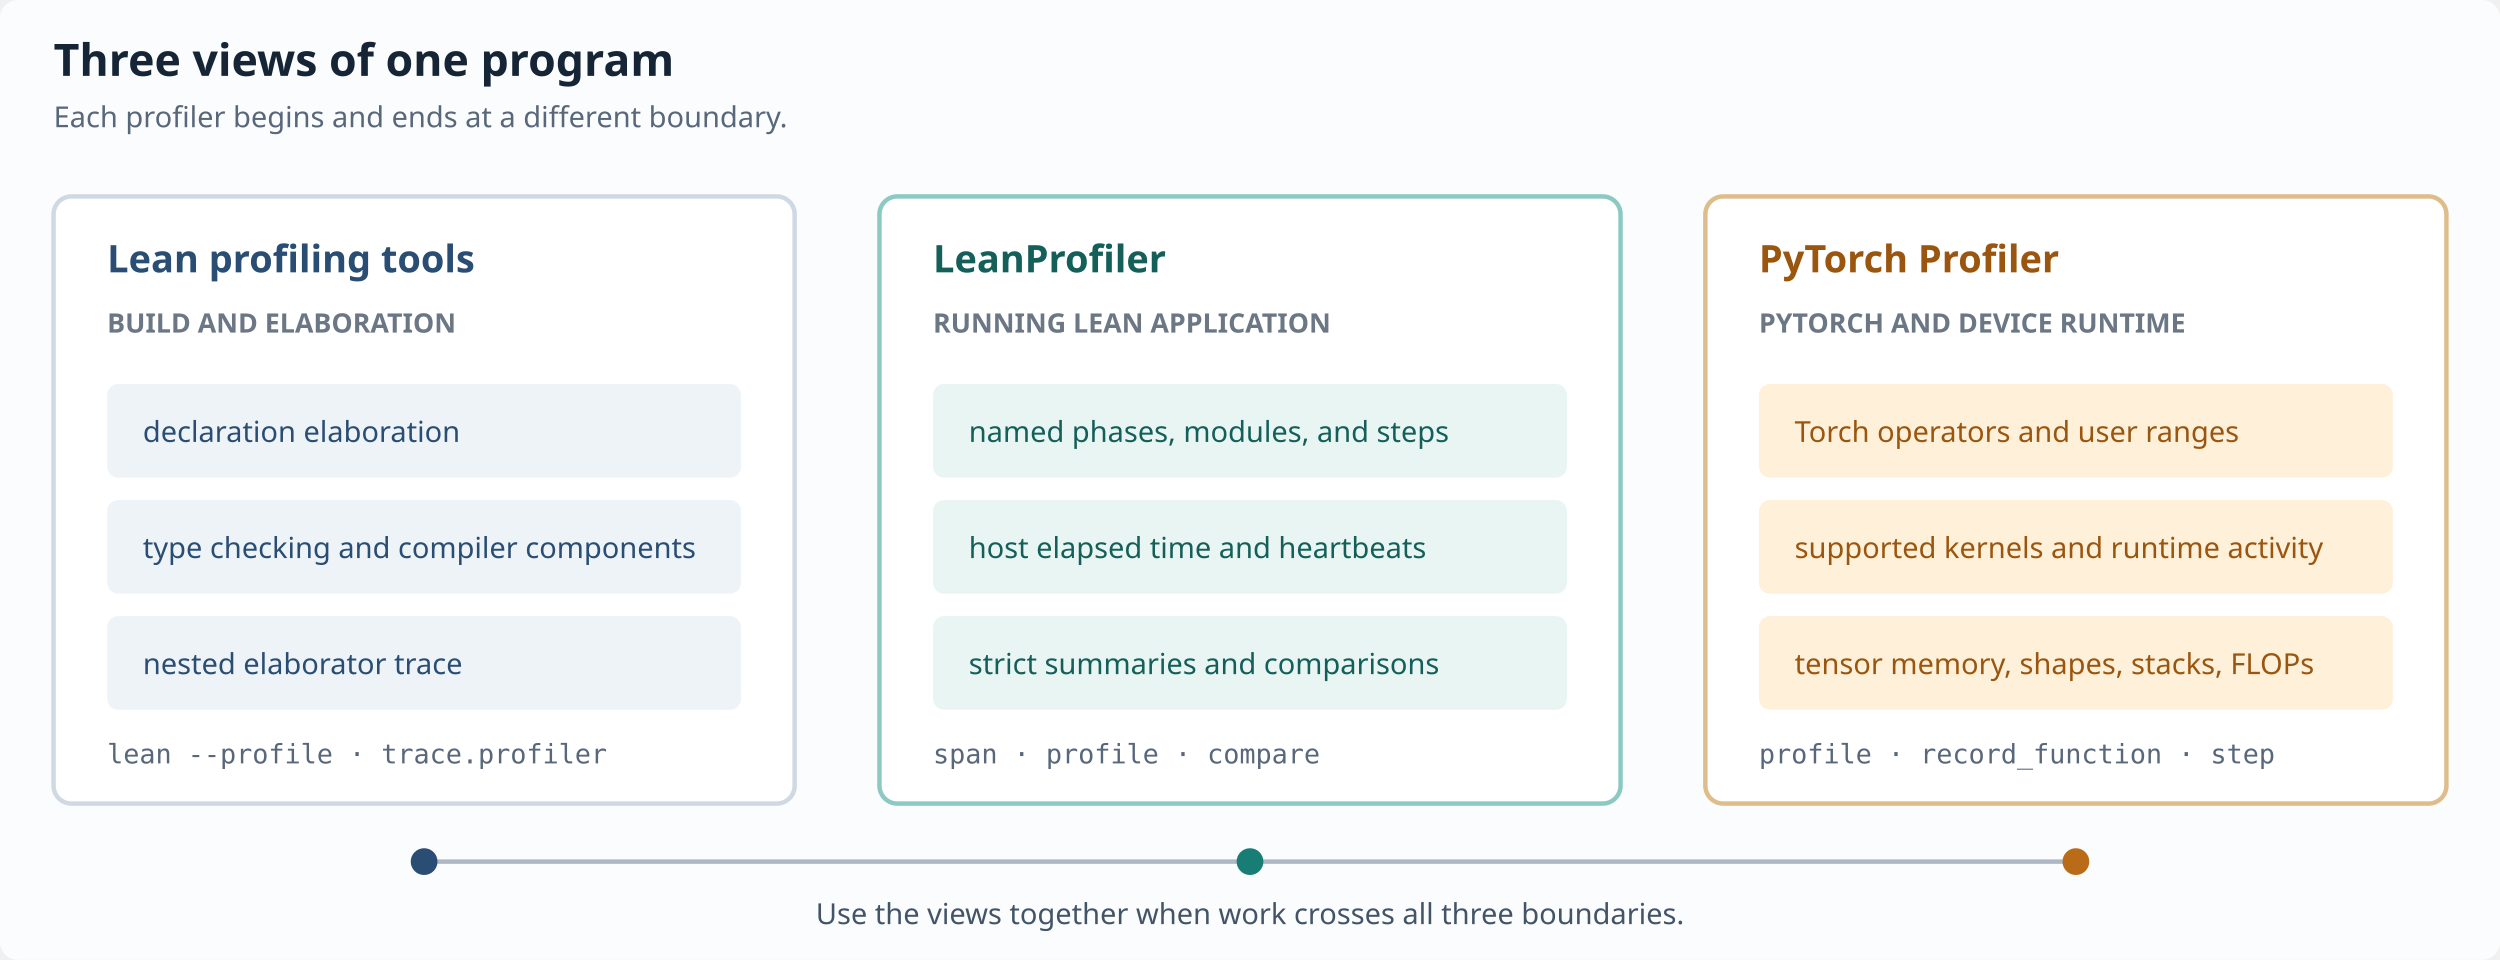
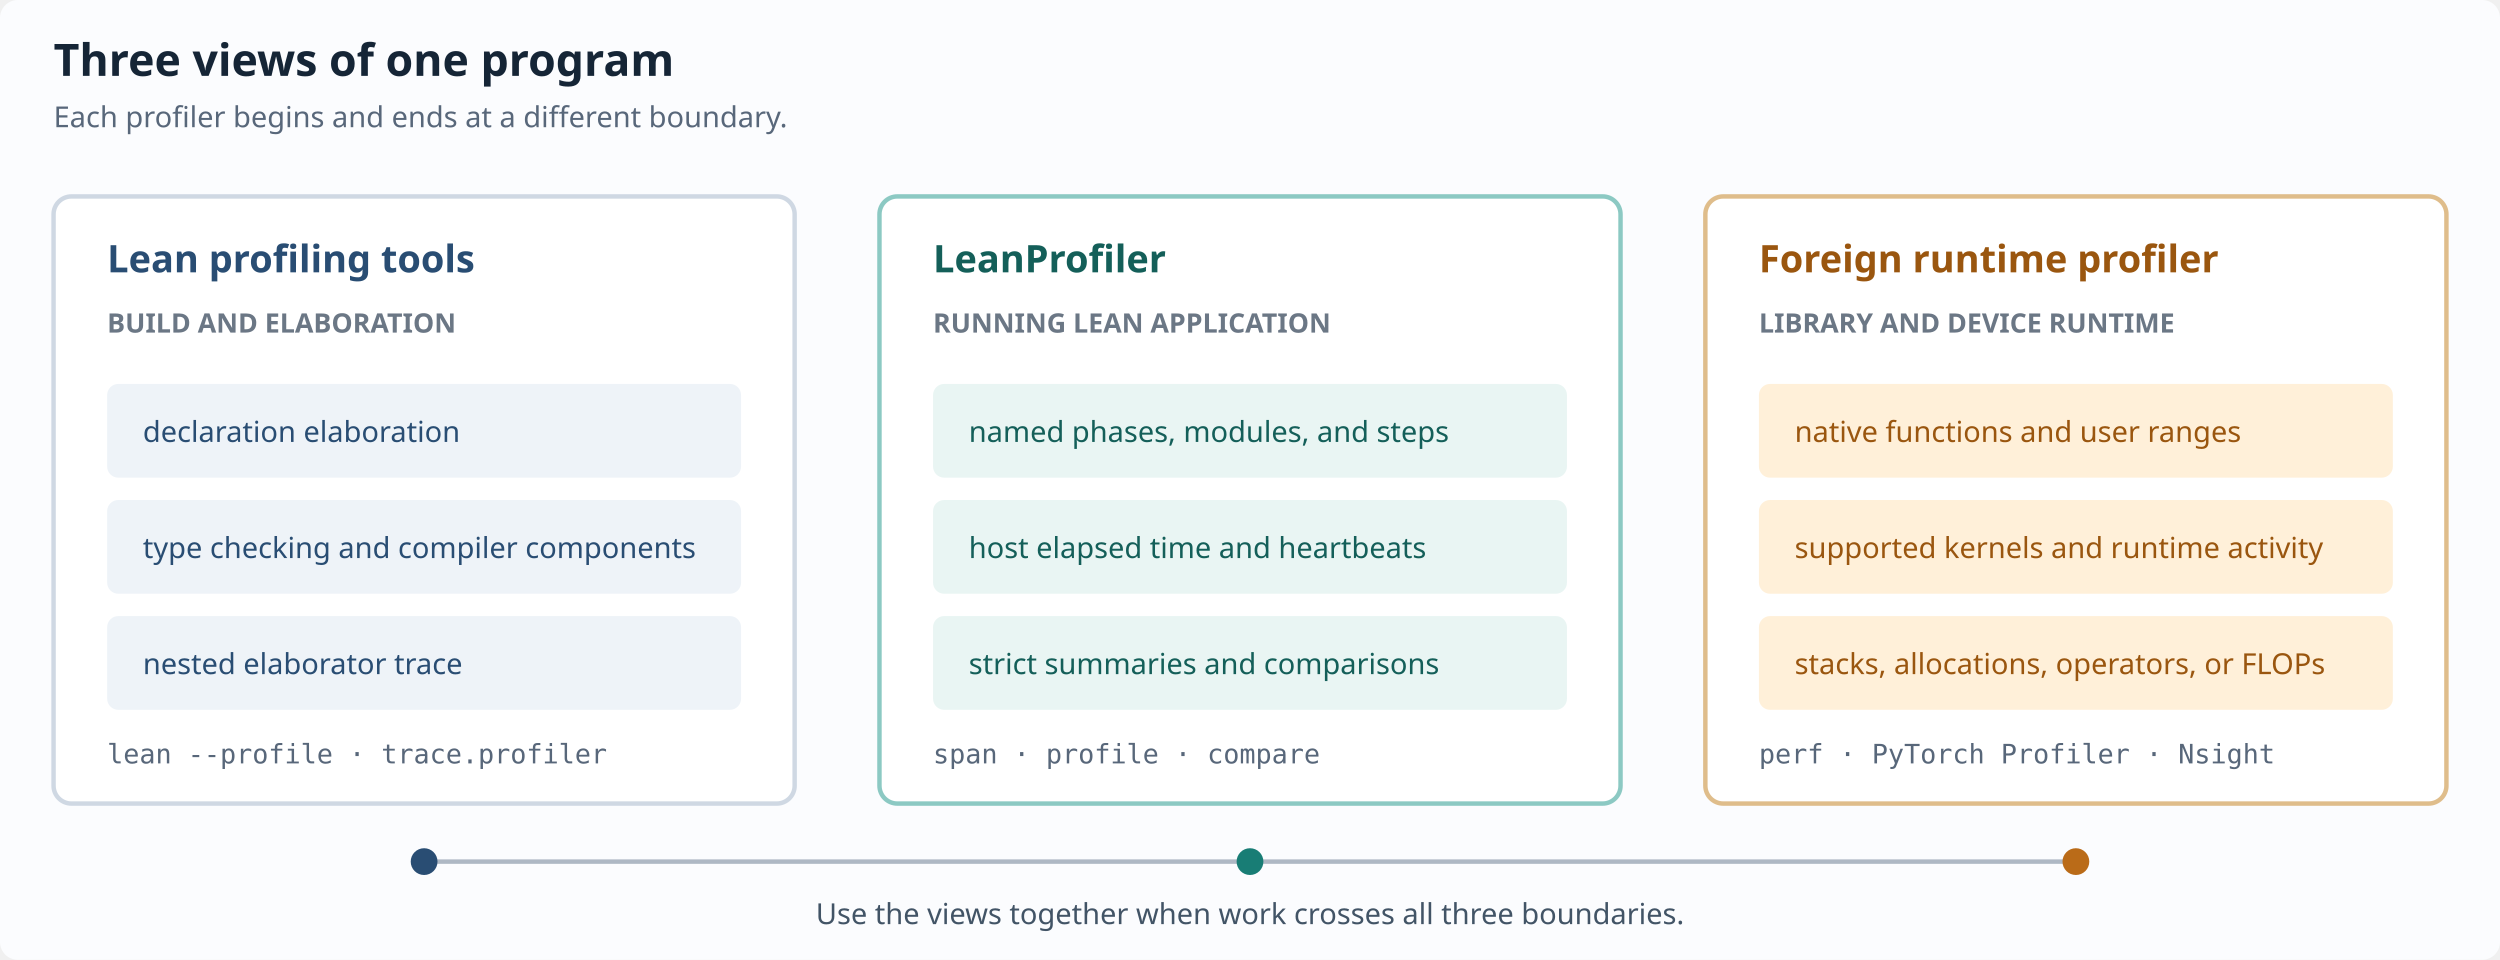
<svg xmlns="http://www.w3.org/2000/svg" width="1120" height="430" viewBox="0 0 1120 430" role="img" aria-labelledby="scope-title scope-desc">
  <rect width="100%" height="100%" fill="#fbfcfe" rx="8" />
  <text x="24" y="34" font-family="system-ui, sans-serif" font-size="20" font-weight="700" fill="#152536">Three views of one program</text>
  <text x="24" y="57" font-family="system-ui, sans-serif" font-size="13" fill="#58677a">Each profiler begins and ends at a different boundary.</text>
  <rect x="24" y="88" width="332" height="272" rx="8" fill="#ffffff" stroke="#cfd8e3" stroke-width="2" />
  <text x="48" y="122" font-family="system-ui, sans-serif" font-size="17" font-weight="700" fill="#294d73">Lean profiling tools</text>
  <text x="48" y="149" font-family="system-ui, sans-serif" font-size="12" font-weight="650" fill="#6b7785">BUILD AND ELABORATION</text>
  <rect x="48" y="172" width="284" height="42" rx="5" fill="#eef3f8" />
  <text x="64" y="198" font-family="system-ui, sans-serif" font-size="13" fill="#294d73">declaration elaboration</text>
  <rect x="48" y="224" width="284" height="42" rx="5" fill="#eef3f8" />
  <text x="64" y="250" font-family="system-ui, sans-serif" font-size="13" fill="#294d73">type checking and compiler components</text>
  <rect x="48" y="276" width="284" height="42" rx="5" fill="#eef3f8" />
  <text x="64" y="302" font-family="system-ui, sans-serif" font-size="13" fill="#294d73">nested elaborator trace</text>
  <text x="48" y="342" font-family="ui-monospace, monospace" font-size="12" fill="#58677a">lean --profile · trace.profiler</text>
  <rect x="394" y="88" width="332" height="272" rx="8" fill="#ffffff" stroke="#8cc9c3" stroke-width="2" />
  <text x="418" y="122" font-family="system-ui, sans-serif" font-size="17" font-weight="700" fill="#145f59">LeanProfiler</text>
  <text x="418" y="149" font-family="system-ui, sans-serif" font-size="12" font-weight="650" fill="#6b7785">RUNNING LEAN APPLICATION</text>
  <rect x="418" y="172" width="284" height="42" rx="5" fill="#e9f5f3" />
  <text x="434" y="198" font-family="system-ui, sans-serif" font-size="13" fill="#145f59">named phases, modules, and steps</text>
  <rect x="418" y="224" width="284" height="42" rx="5" fill="#e9f5f3" />
  <text x="434" y="250" font-family="system-ui, sans-serif" font-size="13" fill="#145f59">host elapsed time and heartbeats</text>
  <rect x="418" y="276" width="284" height="42" rx="5" fill="#e9f5f3" />
  <text x="434" y="302" font-family="system-ui, sans-serif" font-size="13" fill="#145f59">strict summaries and comparisons</text>
  <text x="418" y="342" font-family="ui-monospace, monospace" font-size="12" fill="#58677a">span · profile · compare</text>
  <rect x="764" y="88" width="332" height="272" rx="8" fill="#ffffff" stroke="#dfbd8b" stroke-width="2" />
-   <text x="788" y="122" font-family="system-ui, sans-serif" font-size="17" font-weight="700" fill="#9a560f">PyTorch Profiler</text>
-   <text x="788" y="149" font-family="system-ui, sans-serif" font-size="12" font-weight="650" fill="#6b7785">PYTORCH AND DEVICE RUNTIME</text>
+   <text x="788" y="122" font-family="system-ui, sans-serif" font-size="17" font-weight="700" fill="#9a560f">Foreign runtime profiler</text>
+   <text x="788" y="149" font-family="system-ui, sans-serif" font-size="12" font-weight="650" fill="#6b7785">LIBRARY AND DEVICE RUNTIME</text>
  <rect x="788" y="172" width="284" height="42" rx="5" fill="#fff0d9" />
-   <text x="804" y="198" font-family="system-ui, sans-serif" font-size="13" fill="#9a560f">Torch operators and user ranges</text>
+   <text x="804" y="198" font-family="system-ui, sans-serif" font-size="13" fill="#9a560f">native functions and user ranges</text>
  <rect x="788" y="224" width="284" height="42" rx="5" fill="#fff0d9" />
  <text x="804" y="250" font-family="system-ui, sans-serif" font-size="13" fill="#9a560f">supported kernels and runtime activity</text>
  <rect x="788" y="276" width="284" height="42" rx="5" fill="#fff0d9" />
-   <text x="804" y="302" font-family="system-ui, sans-serif" font-size="13" fill="#9a560f">tensor memory, shapes, stacks, FLOPs</text>
-   <text x="788" y="342" font-family="ui-monospace, monospace" font-size="12" fill="#58677a">profile · record_function · step</text>
+   <text x="804" y="302" font-family="system-ui, sans-serif" font-size="13" fill="#9a560f">stacks, allocations, operators, or FLOPs</text>
+   <text x="788" y="342" font-family="ui-monospace, monospace" font-size="12" fill="#58677a">perf · PyTorch Profiler · Nsight</text>
  <line x1="190" y1="386" x2="930" y2="386" stroke="#aeb8c4" stroke-width="2" />
  <circle cx="190" cy="386" r="6" fill="#294d73" />
  <circle cx="560" cy="386" r="6" fill="#187d75" />
  <circle cx="930" cy="386" r="6" fill="#ba6b18" />
  <text x="560" y="414" text-anchor="middle" font-family="system-ui, sans-serif" font-size="13" fill="#425466">Use the views together when work crosses all three boundaries.</text>
</svg>
